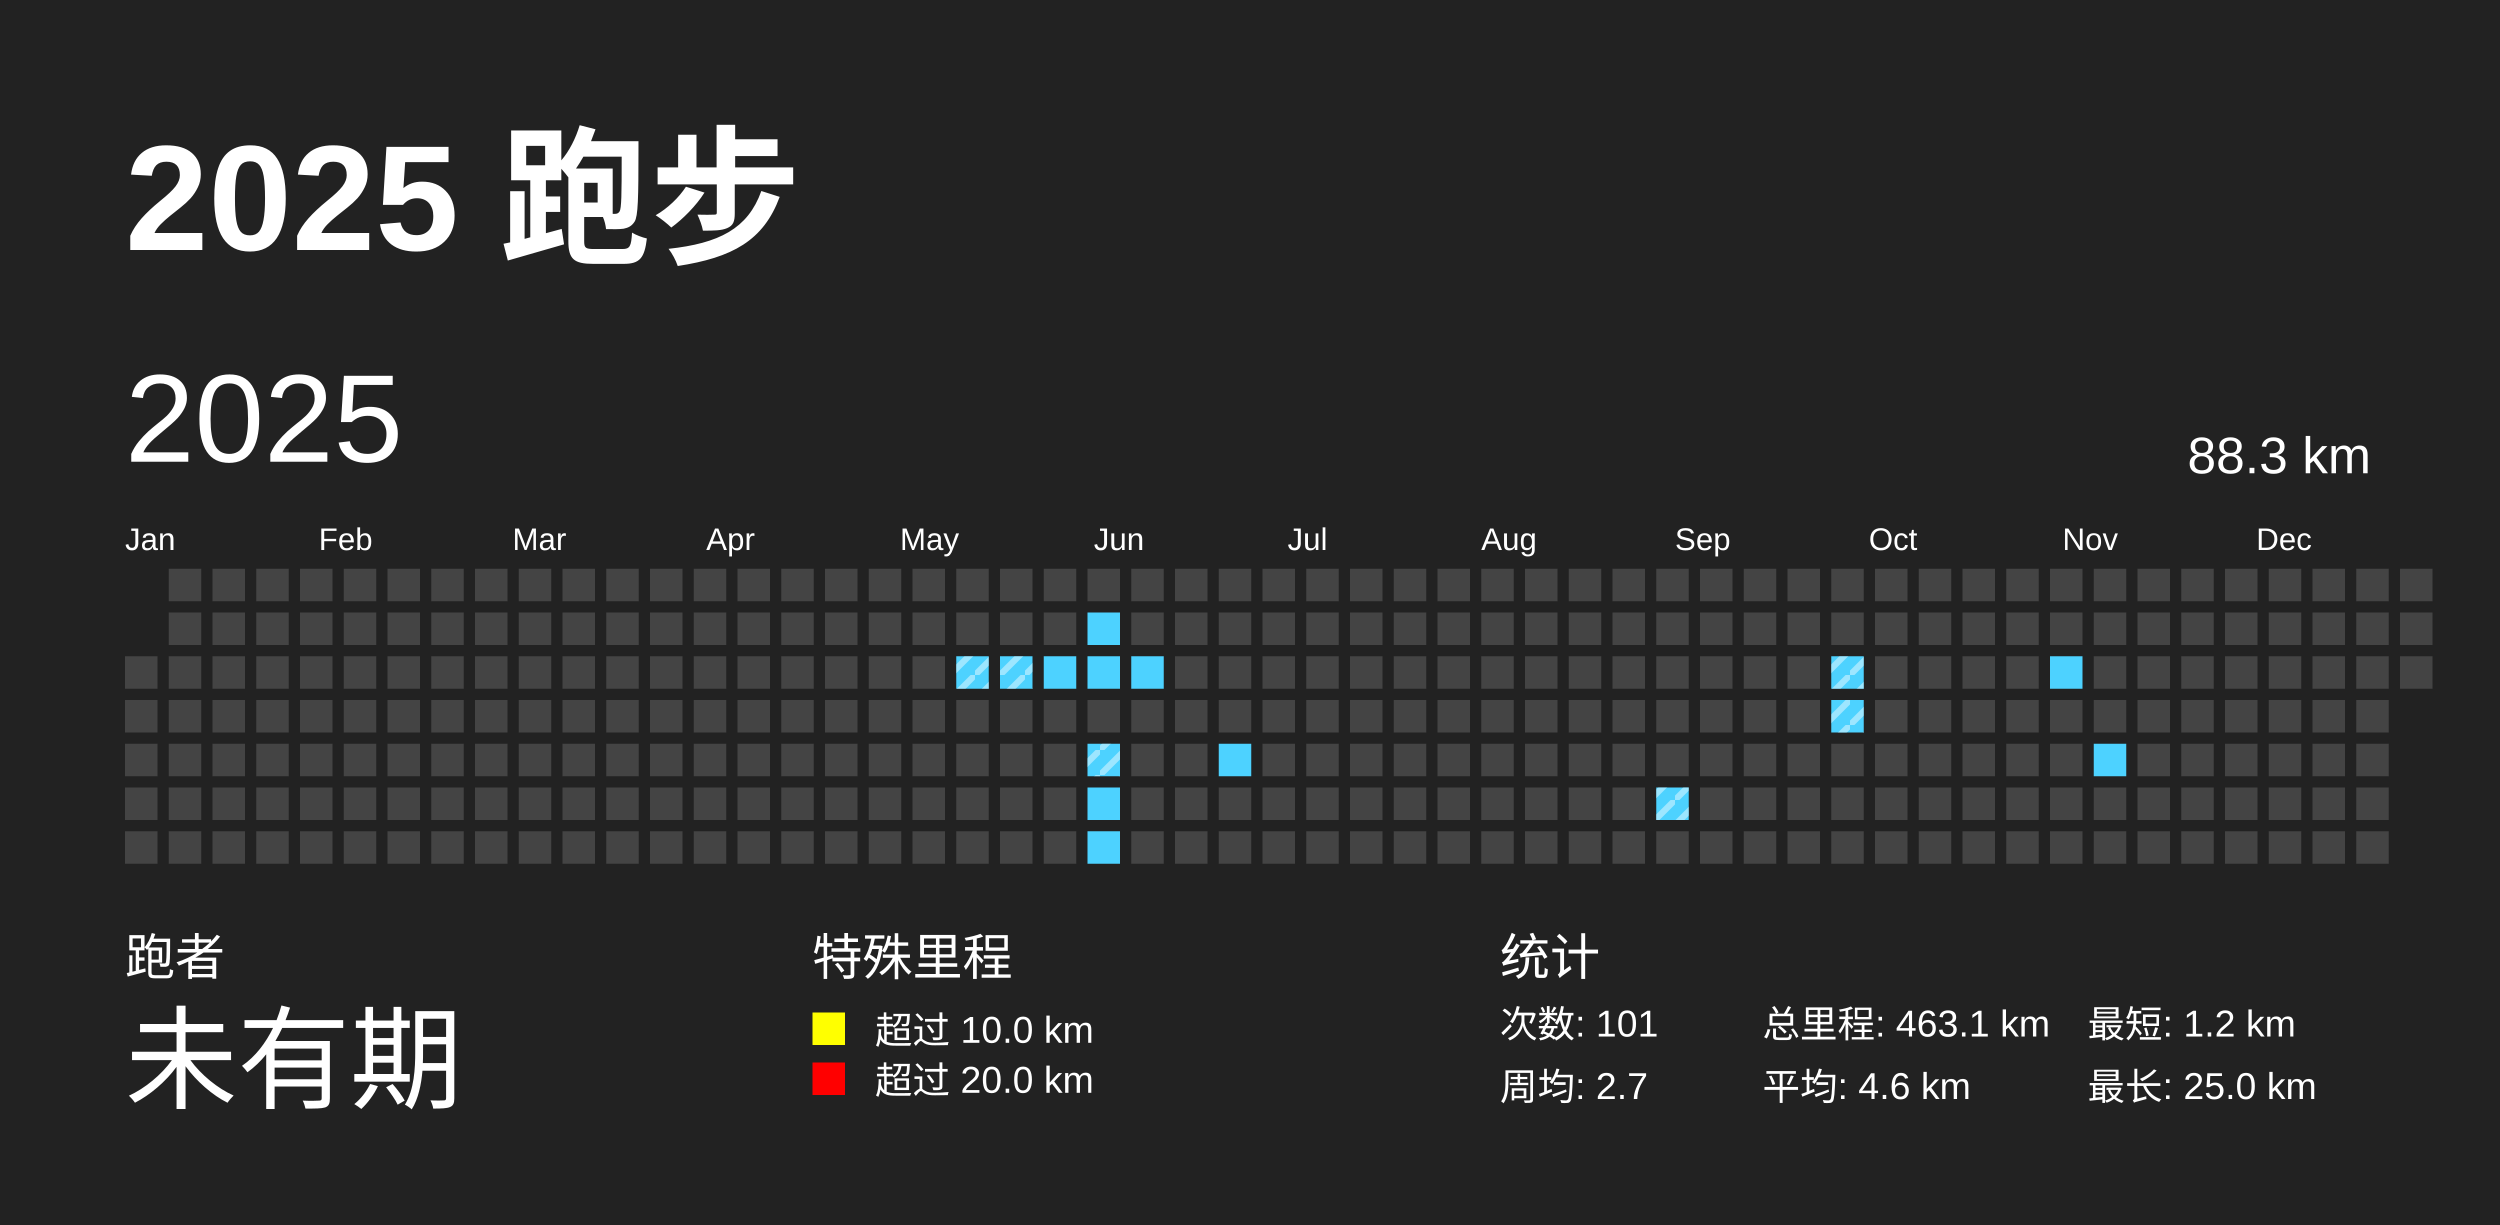
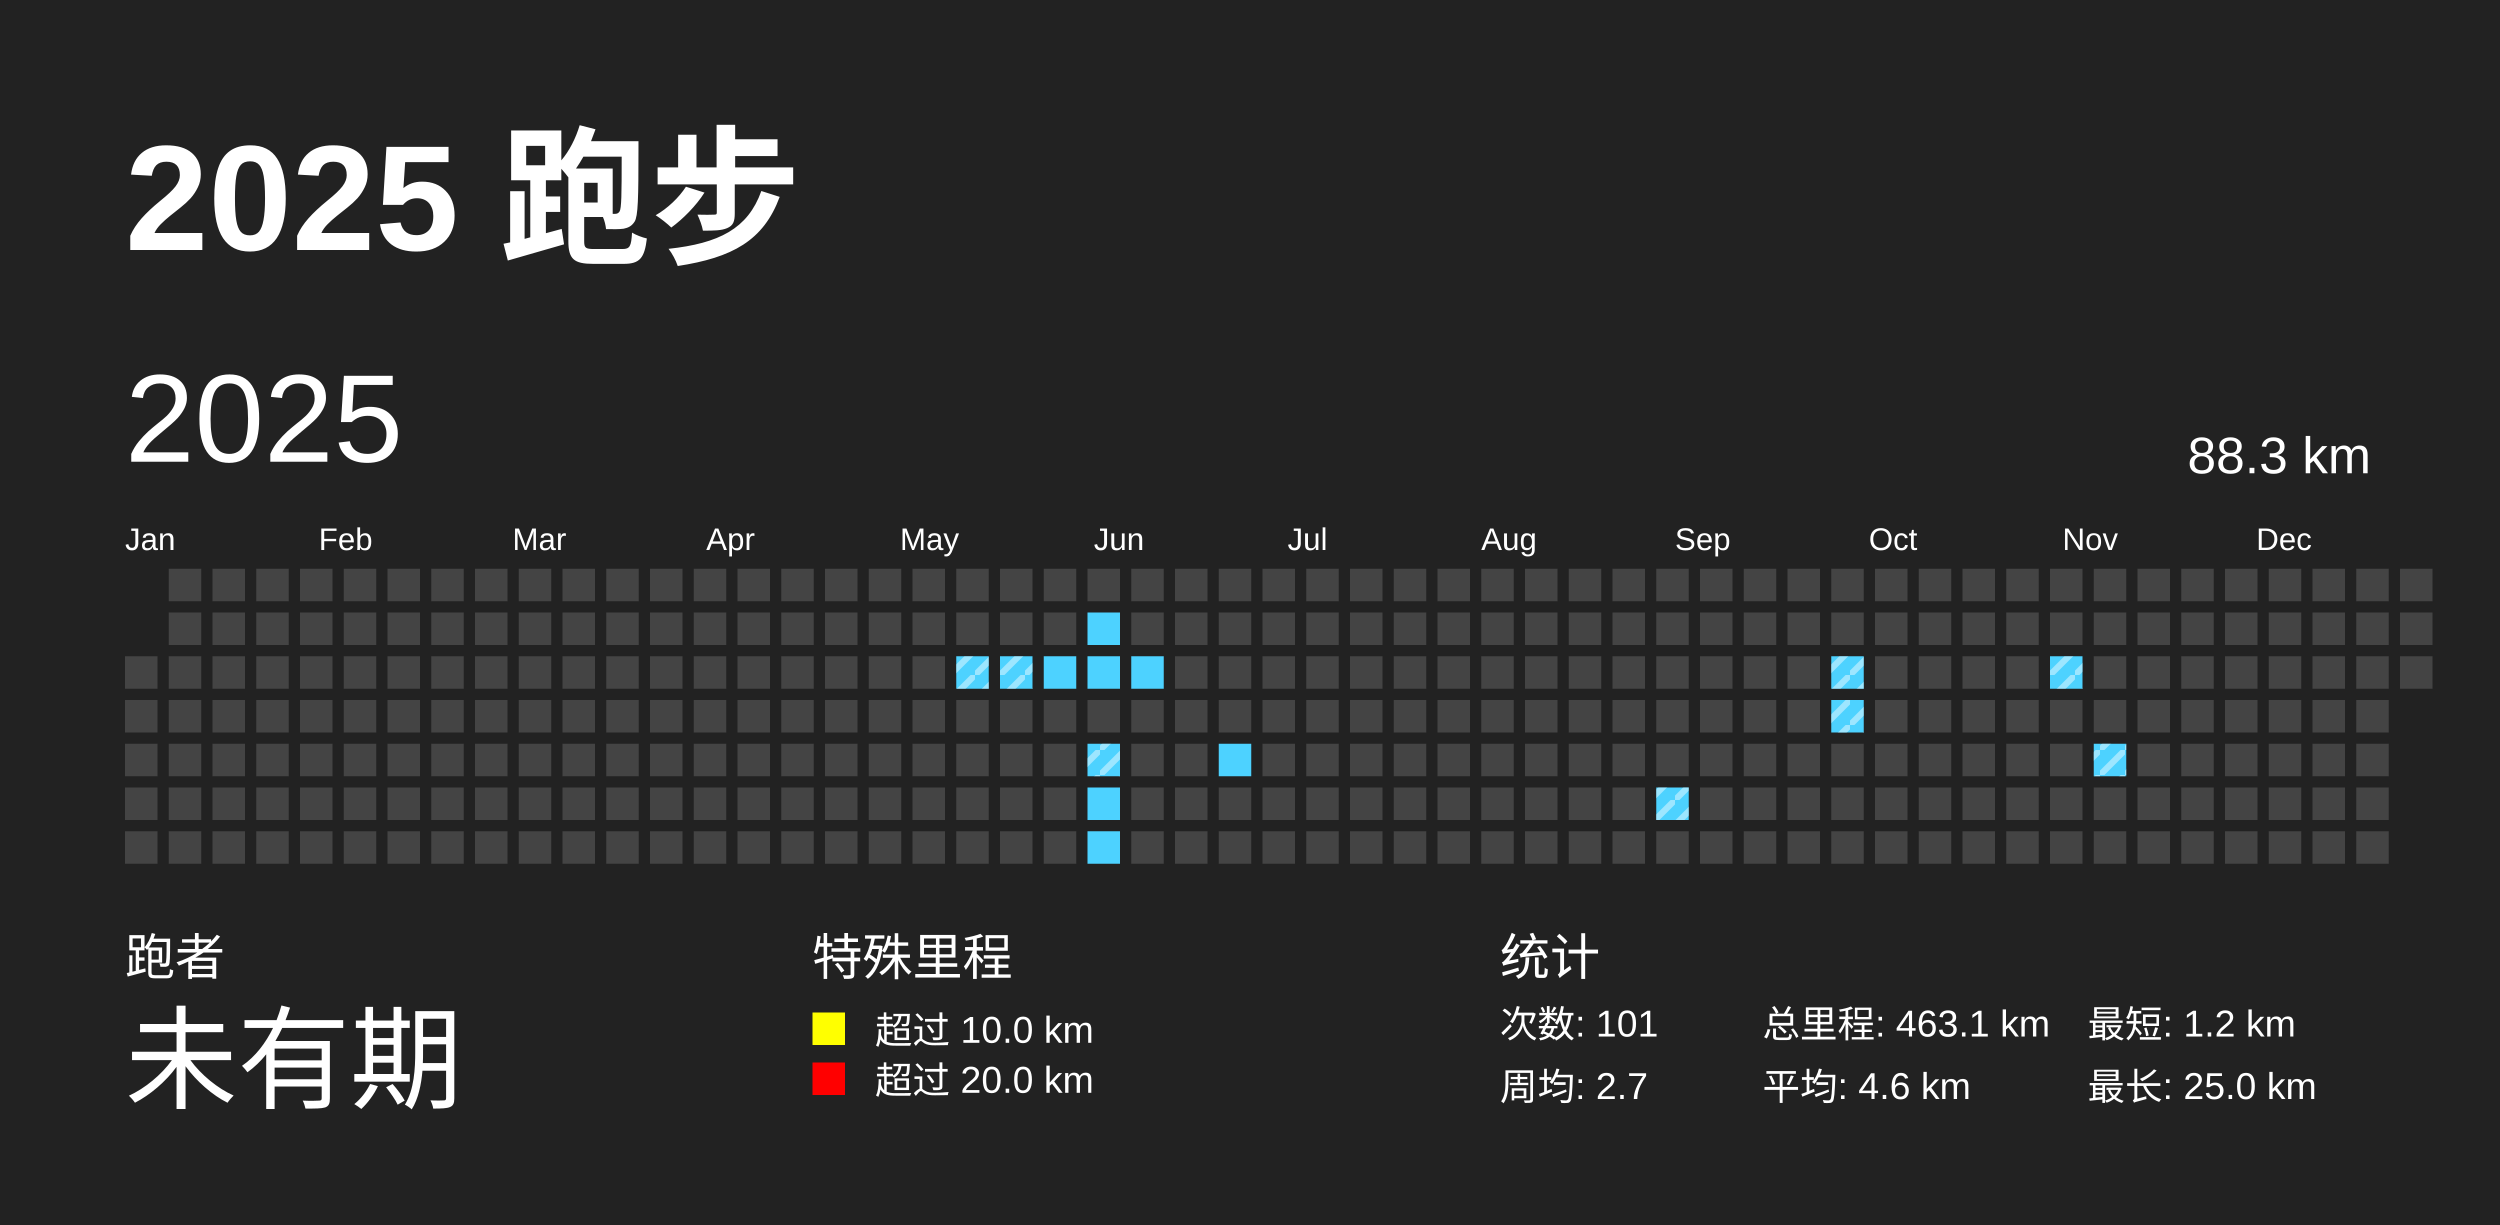
<svg xmlns="http://www.w3.org/2000/svg" baseProfile="full" height="98mm" version="1.1" viewBox="0,0,200,98" width="200mm">
  <defs>
    <pattern height="2" id="indoor-stripe" patternUnits="userSpaceOnUse" width="2">
      <line stroke="white" stroke-opacity="0.45" stroke-width="0.5" x1="0" x2="2" y1="2" y2="0" />
    </pattern>
  </defs>
  <rect fill="#222222" height="98" width="200" x="0" y="0" />
  <text fill="#FFFFFF" style="font-size:12px; font-family:Arial; font-weight:bold;" x="10" y="20">2025 跑步</text>
  <text fill="#FFFFFF" style="font-size:4px; font-family:Arial" x="10" y="78">跑者</text>
  <text fill="#FFFFFF" style="font-size:9px; font-family:Arial" x="10" y="88">未有期</text>
  <text fill="#FFFFFF" style="font-size:4px; font-family:Arial" x="65" y="78">特殊里程</text>
  <rect fill="yellow" height="2.6" width="2.6" x="65" y="81" />
  <text fill="#FFFFFF" style="font-size:3px; font-family:Arial" x="70" y="83.5">超过 10.0 km</text>
  <rect fill="red" height="2.6" width="2.6" x="65" y="85" />
  <text fill="#FFFFFF" style="font-size:3px; font-family:Arial" x="70" y="87.5">超过 20.0 km</text>
  <text fill="#FFFFFF" style="font-size:4px; font-family:Arial" x="120" y="78">统计</text>
  <text fill="#FFFFFF" style="font-size:3px; font-family:Arial" x="120" y="83">次数: 101</text>
  <text fill="#FFFFFF" style="font-size:3px; font-family:Arial" x="120" y="88">周均: 2.7</text>
  <text fill="#FFFFFF" style="font-size:3px; font-family:Arial" x="141" y="83">总里程: 463.1 km</text>
  <text fill="#FFFFFF" style="font-size:3px; font-family:Arial" x="141" y="88">平均: 4.6 km</text>
  <text fill="#FFFFFF" style="font-size:3px; font-family:Arial" x="167" y="83">最短: 1.2 km</text>
  <text fill="#FFFFFF" style="font-size:3px; font-family:Arial" x="167" y="88">最长: 25.0 km</text>
  <text dominant-baseline="hanging" fill="#FFFFFF" style="font-size:10.0px; font-family:Arial;" x="10" y="30">2025</text>
  <text dominant-baseline="hanging" fill="#FFFFFF" style="font-size:4.125px; font-family:Arial;" x="175" y="35">88.3 km</text>
  <text fill="#FFFFFF" style="font-size:2.5px; font-family:Arial" x="10.0" y="44">Jan</text>
  <text fill="#FFFFFF" style="font-size:2.5px; font-family:Arial" x="25.5" y="44">Feb</text>
  <text fill="#FFFFFF" style="font-size:2.5px; font-family:Arial" x="41.0" y="44">Mar</text>
  <text fill="#FFFFFF" style="font-size:2.5px; font-family:Arial" x="56.5" y="44">Apr</text>
  <text fill="#FFFFFF" style="font-size:2.5px; font-family:Arial" x="72.0" y="44">May</text>
  <text fill="#FFFFFF" style="font-size:2.5px; font-family:Arial" x="87.5" y="44">Jun</text>
  <text fill="#FFFFFF" style="font-size:2.5px; font-family:Arial" x="103.0" y="44">Jul</text>
  <text fill="#FFFFFF" style="font-size:2.5px; font-family:Arial" x="118.5" y="44">Aug</text>
  <text fill="#FFFFFF" style="font-size:2.5px; font-family:Arial" x="134.0" y="44">Sep</text>
  <text fill="#FFFFFF" style="font-size:2.5px; font-family:Arial" x="149.5" y="44">Oct</text>
  <text fill="#FFFFFF" style="font-size:2.5px; font-family:Arial" x="165.0" y="44">Nov</text>
  <text fill="#FFFFFF" style="font-size:2.5px; font-family:Arial" x="180.5" y="44">Dec</text>
  <rect fill="#444444" height="2.6" width="2.6" x="10.0" y="52.5" />
  <rect fill="#444444" height="2.6" width="2.6" x="10.0" y="56.0" />
  <rect fill="#444444" height="2.6" width="2.6" x="10.0" y="59.5" />
  <rect fill="#444444" height="2.6" width="2.6" x="10.0" y="63.0" />
  <rect fill="#444444" height="2.6" width="2.6" x="10.0" y="66.5" />
  <rect fill="#444444" height="2.6" width="2.6" x="13.5" y="45.5" />
  <rect fill="#444444" height="2.6" width="2.6" x="13.5" y="49.0" />
  <rect fill="#444444" height="2.6" width="2.6" x="13.5" y="52.5" />
  <rect fill="#444444" height="2.6" width="2.6" x="13.5" y="56.0" />
  <rect fill="#444444" height="2.6" width="2.6" x="13.5" y="59.5" />
  <rect fill="#444444" height="2.6" width="2.6" x="13.5" y="63.0" />
  <rect fill="#444444" height="2.6" width="2.6" x="13.5" y="66.5" />
  <rect fill="#444444" height="2.6" width="2.6" x="17.0" y="45.5" />
  <rect fill="#444444" height="2.6" width="2.6" x="17.0" y="49.0" />
  <rect fill="#444444" height="2.6" width="2.6" x="17.0" y="52.5" />
  <rect fill="#444444" height="2.6" width="2.6" x="17.0" y="56.0" />
  <rect fill="#444444" height="2.6" width="2.6" x="17.0" y="59.5" />
  <rect fill="#444444" height="2.6" width="2.6" x="17.0" y="63.0" />
  <rect fill="#444444" height="2.6" width="2.6" x="17.0" y="66.5" />
  <rect fill="#444444" height="2.6" width="2.6" x="20.5" y="45.5" />
  <rect fill="#444444" height="2.6" width="2.6" x="20.5" y="49.0" />
  <rect fill="#444444" height="2.6" width="2.6" x="20.5" y="52.5" />
  <rect fill="#444444" height="2.6" width="2.6" x="20.5" y="56.0" />
  <rect fill="#444444" height="2.6" width="2.6" x="20.5" y="59.5" />
  <rect fill="#444444" height="2.6" width="2.6" x="20.5" y="63.0" />
  <rect fill="#444444" height="2.6" width="2.6" x="20.5" y="66.5" />
  <rect fill="#444444" height="2.6" width="2.6" x="24.0" y="45.5" />
  <rect fill="#444444" height="2.6" width="2.6" x="24.0" y="49.0" />
  <rect fill="#444444" height="2.6" width="2.6" x="24.0" y="52.5" />
  <rect fill="#444444" height="2.6" width="2.6" x="24.0" y="56.0" />
  <rect fill="#444444" height="2.6" width="2.6" x="24.0" y="59.5" />
  <rect fill="#444444" height="2.6" width="2.6" x="24.0" y="63.0" />
  <rect fill="#444444" height="2.6" width="2.6" x="24.0" y="66.5" />
  <rect fill="#444444" height="2.6" width="2.6" x="27.5" y="45.5" />
  <rect fill="#444444" height="2.6" width="2.6" x="27.5" y="49.0" />
  <rect fill="#444444" height="2.6" width="2.6" x="27.5" y="52.5" />
  <rect fill="#444444" height="2.6" width="2.6" x="27.5" y="56.0" />
  <rect fill="#444444" height="2.6" width="2.6" x="27.5" y="59.5" />
  <rect fill="#444444" height="2.6" width="2.6" x="27.5" y="63.0" />
  <rect fill="#444444" height="2.6" width="2.6" x="27.5" y="66.5" />
  <rect fill="#444444" height="2.6" width="2.6" x="31.0" y="45.5" />
  <rect fill="#444444" height="2.6" width="2.6" x="31.0" y="49.0" />
  <rect fill="#444444" height="2.6" width="2.6" x="31.0" y="52.5" />
  <rect fill="#444444" height="2.6" width="2.6" x="31.0" y="56.0" />
  <rect fill="#444444" height="2.6" width="2.6" x="31.0" y="59.5" />
  <rect fill="#444444" height="2.6" width="2.6" x="31.0" y="63.0" />
  <rect fill="#444444" height="2.6" width="2.6" x="31.0" y="66.5" />
  <rect fill="#444444" height="2.6" width="2.6" x="34.5" y="45.5" />
  <rect fill="#444444" height="2.6" width="2.6" x="34.5" y="49.0" />
  <rect fill="#444444" height="2.6" width="2.6" x="34.5" y="52.5" />
  <rect fill="#444444" height="2.6" width="2.6" x="34.5" y="56.0" />
  <rect fill="#444444" height="2.6" width="2.6" x="34.5" y="59.5" />
  <rect fill="#444444" height="2.6" width="2.6" x="34.5" y="63.0" />
  <rect fill="#444444" height="2.6" width="2.6" x="34.5" y="66.5" />
  <rect fill="#444444" height="2.6" width="2.6" x="38.0" y="45.5" />
  <rect fill="#444444" height="2.6" width="2.6" x="38.0" y="49.0" />
  <rect fill="#444444" height="2.6" width="2.6" x="38.0" y="52.5" />
  <rect fill="#444444" height="2.6" width="2.6" x="38.0" y="56.0" />
  <rect fill="#444444" height="2.6" width="2.6" x="38.0" y="59.5" />
  <rect fill="#444444" height="2.6" width="2.6" x="38.0" y="63.0" />
  <rect fill="#444444" height="2.6" width="2.6" x="38.0" y="66.5" />
  <rect fill="#444444" height="2.6" width="2.6" x="41.5" y="45.5" />
  <rect fill="#444444" height="2.6" width="2.6" x="41.5" y="49.0" />
  <rect fill="#444444" height="2.6" width="2.6" x="41.5" y="52.5" />
  <rect fill="#444444" height="2.6" width="2.6" x="41.5" y="56.0" />
  <rect fill="#444444" height="2.6" width="2.6" x="41.5" y="59.5" />
  <rect fill="#444444" height="2.6" width="2.6" x="41.5" y="63.0" />
  <rect fill="#444444" height="2.6" width="2.6" x="41.5" y="66.5" />
  <rect fill="#444444" height="2.6" width="2.6" x="45.0" y="45.5" />
  <rect fill="#444444" height="2.6" width="2.6" x="45.0" y="49.0" />
  <rect fill="#444444" height="2.6" width="2.6" x="45.0" y="52.5" />
  <rect fill="#444444" height="2.6" width="2.6" x="45.0" y="56.0" />
  <rect fill="#444444" height="2.6" width="2.6" x="45.0" y="59.5" />
  <rect fill="#444444" height="2.6" width="2.6" x="45.0" y="63.0" />
  <rect fill="#444444" height="2.6" width="2.6" x="45.0" y="66.5" />
  <rect fill="#444444" height="2.6" width="2.6" x="48.5" y="45.5" />
  <rect fill="#444444" height="2.6" width="2.6" x="48.5" y="49.0" />
  <rect fill="#444444" height="2.6" width="2.6" x="48.5" y="52.5" />
  <rect fill="#444444" height="2.6" width="2.6" x="48.5" y="56.0" />
  <rect fill="#444444" height="2.6" width="2.6" x="48.5" y="59.5" />
  <rect fill="#444444" height="2.6" width="2.6" x="48.5" y="63.0" />
  <rect fill="#444444" height="2.6" width="2.6" x="48.5" y="66.5" />
  <rect fill="#444444" height="2.6" width="2.6" x="52.0" y="45.5" />
  <rect fill="#444444" height="2.6" width="2.6" x="52.0" y="49.0" />
  <rect fill="#444444" height="2.6" width="2.6" x="52.0" y="52.5" />
  <rect fill="#444444" height="2.6" width="2.6" x="52.0" y="56.0" />
  <rect fill="#444444" height="2.6" width="2.6" x="52.0" y="59.5" />
  <rect fill="#444444" height="2.6" width="2.6" x="52.0" y="63.0" />
  <rect fill="#444444" height="2.6" width="2.6" x="52.0" y="66.5" />
  <rect fill="#444444" height="2.6" width="2.6" x="55.5" y="45.5" />
  <rect fill="#444444" height="2.6" width="2.6" x="55.5" y="49.0" />
  <rect fill="#444444" height="2.6" width="2.6" x="55.5" y="52.5" />
  <rect fill="#444444" height="2.6" width="2.6" x="55.5" y="56.0" />
  <rect fill="#444444" height="2.6" width="2.6" x="55.5" y="59.5" />
  <rect fill="#444444" height="2.6" width="2.6" x="55.5" y="63.0" />
  <rect fill="#444444" height="2.6" width="2.6" x="55.5" y="66.5" />
  <rect fill="#444444" height="2.6" width="2.6" x="59.0" y="45.5" />
  <rect fill="#444444" height="2.6" width="2.6" x="59.0" y="49.0" />
  <rect fill="#444444" height="2.6" width="2.6" x="59.0" y="52.5" />
  <rect fill="#444444" height="2.6" width="2.6" x="59.0" y="56.0" />
  <rect fill="#444444" height="2.6" width="2.6" x="59.0" y="59.5" />
  <rect fill="#444444" height="2.6" width="2.6" x="59.0" y="63.0" />
  <rect fill="#444444" height="2.6" width="2.6" x="59.0" y="66.5" />
  <rect fill="#444444" height="2.6" width="2.6" x="62.5" y="45.5" />
  <rect fill="#444444" height="2.6" width="2.6" x="62.5" y="49.0" />
  <rect fill="#444444" height="2.6" width="2.6" x="62.5" y="52.5" />
  <rect fill="#444444" height="2.6" width="2.6" x="62.5" y="56.0" />
  <rect fill="#444444" height="2.6" width="2.6" x="62.5" y="59.5" />
  <rect fill="#444444" height="2.6" width="2.6" x="62.5" y="63.0" />
  <rect fill="#444444" height="2.6" width="2.6" x="62.5" y="66.5" />
  <rect fill="#444444" height="2.6" width="2.6" x="66.0" y="45.5" />
  <rect fill="#444444" height="2.6" width="2.6" x="66.0" y="49.0" />
  <rect fill="#444444" height="2.6" width="2.6" x="66.0" y="52.5" />
  <rect fill="#444444" height="2.6" width="2.6" x="66.0" y="56.0" />
  <rect fill="#444444" height="2.6" width="2.6" x="66.0" y="59.5" />
  <rect fill="#444444" height="2.6" width="2.6" x="66.0" y="63.0" />
  <rect fill="#444444" height="2.6" width="2.6" x="66.0" y="66.5" />
  <rect fill="#444444" height="2.6" width="2.6" x="69.5" y="45.5" />
  <rect fill="#444444" height="2.6" width="2.6" x="69.5" y="49.0" />
  <rect fill="#444444" height="2.6" width="2.6" x="69.5" y="52.5" />
  <rect fill="#444444" height="2.6" width="2.6" x="69.5" y="56.0" />
  <rect fill="#444444" height="2.6" width="2.6" x="69.5" y="59.5" />
  <rect fill="#444444" height="2.6" width="2.6" x="69.5" y="63.0" />
  <rect fill="#444444" height="2.6" width="2.6" x="69.5" y="66.5" />
  <rect fill="#444444" height="2.6" width="2.6" x="73.0" y="45.5" />
  <rect fill="#444444" height="2.6" width="2.6" x="73.0" y="49.0" />
  <rect fill="#444444" height="2.6" width="2.6" x="73.0" y="52.5" />
  <rect fill="#444444" height="2.6" width="2.6" x="73.0" y="56.0" />
  <rect fill="#444444" height="2.6" width="2.6" x="73.0" y="59.5" />
  <rect fill="#444444" height="2.6" width="2.6" x="73.0" y="63.0" />
  <rect fill="#444444" height="2.6" width="2.6" x="73.0" y="66.5" />
  <rect fill="#444444" height="2.6" width="2.6" x="76.5" y="45.5" />
  <rect fill="#444444" height="2.6" width="2.6" x="76.5" y="49.0" />
  <rect fill="#4DD2FF" height="2.6" width="2.6" x="76.5" y="52.5" />
  <rect fill="url(#indoor-stripe)" height="2.6" width="2.6" x="76.5" y="52.5" />
  <rect fill="#444444" height="2.6" width="2.6" x="76.5" y="56.0" />
  <rect fill="#444444" height="2.6" width="2.6" x="76.5" y="59.5" />
  <rect fill="#444444" height="2.6" width="2.6" x="76.5" y="63.0" />
  <rect fill="#444444" height="2.6" width="2.6" x="76.5" y="66.5" />
  <rect fill="#444444" height="2.6" width="2.6" x="80.0" y="45.5" />
  <rect fill="#444444" height="2.6" width="2.6" x="80.0" y="49.0" />
  <rect fill="#4DD2FF" height="2.6" width="2.6" x="80.0" y="52.5" />
  <rect fill="url(#indoor-stripe)" height="2.6" width="2.6" x="80.0" y="52.5" />
  <rect fill="#444444" height="2.6" width="2.6" x="80.0" y="56.0" />
  <rect fill="#444444" height="2.6" width="2.6" x="80.0" y="59.5" />
  <rect fill="#444444" height="2.6" width="2.6" x="80.0" y="63.0" />
  <rect fill="#444444" height="2.6" width="2.6" x="80.0" y="66.5" />
  <rect fill="#444444" height="2.6" width="2.6" x="83.5" y="45.5" />
  <rect fill="#444444" height="2.6" width="2.6" x="83.5" y="49.0" />
  <rect fill="#4DD2FF" height="2.6" width="2.6" x="83.5" y="52.5" />
  <rect fill="#444444" height="2.6" width="2.6" x="83.5" y="56.0" />
  <rect fill="#444444" height="2.6" width="2.6" x="83.5" y="59.5" />
  <rect fill="#444444" height="2.6" width="2.6" x="83.5" y="63.0" />
  <rect fill="#444444" height="2.6" width="2.6" x="83.5" y="66.5" />
  <rect fill="#444444" height="2.6" width="2.6" x="87.0" y="45.5" />
  <rect fill="#4DD2FF" height="2.6" width="2.6" x="87.0" y="49.0" />
  <rect fill="#4DD2FF" height="2.6" width="2.6" x="87.0" y="52.5" />
  <rect fill="#444444" height="2.6" width="2.6" x="87.0" y="56.0" />
  <rect fill="#4DD2FF" height="2.6" width="2.6" x="87.0" y="59.5" />
  <rect fill="url(#indoor-stripe)" height="2.6" width="2.6" x="87.0" y="59.5" />
  <rect fill="#4DD2FF" height="2.6" width="2.6" x="87.0" y="63.0" />
  <rect fill="#4DD2FF" height="2.6" width="2.6" x="87.0" y="66.5" />
  <rect fill="#444444" height="2.6" width="2.6" x="90.5" y="45.5" />
  <rect fill="#444444" height="2.6" width="2.6" x="90.5" y="49.0" />
  <rect fill="#4DD2FF" height="2.6" width="2.6" x="90.5" y="52.5" />
  <rect fill="#444444" height="2.6" width="2.6" x="90.5" y="56.0" />
  <rect fill="#444444" height="2.6" width="2.6" x="90.5" y="59.5" />
  <rect fill="#444444" height="2.6" width="2.6" x="90.5" y="63.0" />
  <rect fill="#444444" height="2.6" width="2.6" x="90.5" y="66.5" />
  <rect fill="#444444" height="2.6" width="2.6" x="94.0" y="45.5" />
  <rect fill="#444444" height="2.6" width="2.6" x="94.0" y="49.0" />
  <rect fill="#444444" height="2.6" width="2.6" x="94.0" y="52.5" />
  <rect fill="#444444" height="2.6" width="2.6" x="94.0" y="56.0" />
  <rect fill="#444444" height="2.6" width="2.6" x="94.0" y="59.5" />
  <rect fill="#444444" height="2.6" width="2.6" x="94.0" y="63.0" />
  <rect fill="#444444" height="2.6" width="2.6" x="94.0" y="66.5" />
  <rect fill="#444444" height="2.6" width="2.6" x="97.5" y="45.5" />
  <rect fill="#444444" height="2.6" width="2.6" x="97.5" y="49.0" />
  <rect fill="#444444" height="2.6" width="2.6" x="97.5" y="52.5" />
  <rect fill="#444444" height="2.6" width="2.6" x="97.5" y="56.0" />
  <rect fill="#4DD2FF" height="2.6" width="2.6" x="97.5" y="59.5" />
  <rect fill="#444444" height="2.6" width="2.6" x="97.5" y="63.0" />
  <rect fill="#444444" height="2.6" width="2.6" x="97.5" y="66.5" />
  <rect fill="#444444" height="2.6" width="2.6" x="101.0" y="45.5" />
  <rect fill="#444444" height="2.6" width="2.6" x="101.0" y="49.0" />
  <rect fill="#444444" height="2.6" width="2.6" x="101.0" y="52.5" />
  <rect fill="#444444" height="2.6" width="2.6" x="101.0" y="56.0" />
  <rect fill="#444444" height="2.6" width="2.6" x="101.0" y="59.5" />
  <rect fill="#444444" height="2.6" width="2.6" x="101.0" y="63.0" />
  <rect fill="#444444" height="2.6" width="2.6" x="101.0" y="66.5" />
  <rect fill="#444444" height="2.6" width="2.6" x="104.5" y="45.5" />
  <rect fill="#444444" height="2.6" width="2.6" x="104.5" y="49.0" />
  <rect fill="#444444" height="2.6" width="2.6" x="104.5" y="52.5" />
  <rect fill="#444444" height="2.6" width="2.6" x="104.5" y="56.0" />
  <rect fill="#444444" height="2.6" width="2.6" x="104.5" y="59.5" />
  <rect fill="#444444" height="2.6" width="2.6" x="104.5" y="63.0" />
  <rect fill="#444444" height="2.6" width="2.6" x="104.5" y="66.5" />
  <rect fill="#444444" height="2.6" width="2.6" x="108.0" y="45.5" />
  <rect fill="#444444" height="2.6" width="2.6" x="108.0" y="49.0" />
  <rect fill="#444444" height="2.6" width="2.6" x="108.0" y="52.5" />
  <rect fill="#444444" height="2.6" width="2.6" x="108.0" y="56.0" />
  <rect fill="#444444" height="2.6" width="2.6" x="108.0" y="59.5" />
  <rect fill="#444444" height="2.6" width="2.6" x="108.0" y="63.0" />
  <rect fill="#444444" height="2.6" width="2.6" x="108.0" y="66.5" />
  <rect fill="#444444" height="2.6" width="2.6" x="111.5" y="45.5" />
  <rect fill="#444444" height="2.6" width="2.6" x="111.5" y="49.0" />
  <rect fill="#444444" height="2.6" width="2.6" x="111.5" y="52.5" />
  <rect fill="#444444" height="2.6" width="2.6" x="111.5" y="56.0" />
  <rect fill="#444444" height="2.6" width="2.6" x="111.5" y="59.5" />
  <rect fill="#444444" height="2.6" width="2.6" x="111.5" y="63.0" />
  <rect fill="#444444" height="2.6" width="2.6" x="111.5" y="66.5" />
  <rect fill="#444444" height="2.6" width="2.6" x="115.0" y="45.5" />
  <rect fill="#444444" height="2.6" width="2.6" x="115.0" y="49.0" />
  <rect fill="#444444" height="2.6" width="2.6" x="115.0" y="52.5" />
  <rect fill="#444444" height="2.6" width="2.6" x="115.0" y="56.0" />
  <rect fill="#444444" height="2.6" width="2.6" x="115.0" y="59.5" />
  <rect fill="#444444" height="2.6" width="2.6" x="115.0" y="63.0" />
  <rect fill="#444444" height="2.6" width="2.6" x="115.0" y="66.5" />
  <rect fill="#444444" height="2.6" width="2.6" x="118.5" y="45.5" />
  <rect fill="#444444" height="2.6" width="2.6" x="118.5" y="49.0" />
  <rect fill="#444444" height="2.6" width="2.6" x="118.5" y="52.5" />
  <rect fill="#444444" height="2.6" width="2.6" x="118.5" y="56.0" />
  <rect fill="#444444" height="2.6" width="2.6" x="118.5" y="59.5" />
  <rect fill="#444444" height="2.6" width="2.6" x="118.5" y="63.0" />
  <rect fill="#444444" height="2.6" width="2.6" x="118.5" y="66.5" />
  <rect fill="#444444" height="2.6" width="2.6" x="122.0" y="45.5" />
  <rect fill="#444444" height="2.6" width="2.6" x="122.0" y="49.0" />
  <rect fill="#444444" height="2.6" width="2.6" x="122.0" y="52.5" />
  <rect fill="#444444" height="2.6" width="2.6" x="122.0" y="56.0" />
  <rect fill="#444444" height="2.6" width="2.6" x="122.0" y="59.5" />
  <rect fill="#444444" height="2.6" width="2.6" x="122.0" y="63.0" />
  <rect fill="#444444" height="2.6" width="2.6" x="122.0" y="66.5" />
  <rect fill="#444444" height="2.6" width="2.6" x="125.5" y="45.5" />
  <rect fill="#444444" height="2.6" width="2.6" x="125.5" y="49.0" />
  <rect fill="#444444" height="2.6" width="2.6" x="125.5" y="52.5" />
  <rect fill="#444444" height="2.6" width="2.6" x="125.5" y="56.0" />
  <rect fill="#444444" height="2.6" width="2.6" x="125.5" y="59.5" />
  <rect fill="#444444" height="2.6" width="2.6" x="125.5" y="63.0" />
  <rect fill="#444444" height="2.6" width="2.6" x="125.5" y="66.5" />
  <rect fill="#444444" height="2.6" width="2.6" x="129.0" y="45.5" />
  <rect fill="#444444" height="2.6" width="2.6" x="129.0" y="49.0" />
  <rect fill="#444444" height="2.6" width="2.6" x="129.0" y="52.5" />
  <rect fill="#444444" height="2.6" width="2.6" x="129.0" y="56.0" />
  <rect fill="#444444" height="2.6" width="2.6" x="129.0" y="59.5" />
  <rect fill="#444444" height="2.6" width="2.6" x="129.0" y="63.0" />
  <rect fill="#444444" height="2.6" width="2.6" x="129.0" y="66.5" />
  <rect fill="#444444" height="2.6" width="2.6" x="132.5" y="45.5" />
  <rect fill="#444444" height="2.6" width="2.6" x="132.5" y="49.0" />
  <rect fill="#444444" height="2.6" width="2.6" x="132.5" y="52.5" />
  <rect fill="#444444" height="2.6" width="2.6" x="132.5" y="56.0" />
  <rect fill="#444444" height="2.6" width="2.6" x="132.5" y="59.5" />
  <rect fill="#4DD2FF" height="2.6" width="2.6" x="132.5" y="63.0" />
  <rect fill="url(#indoor-stripe)" height="2.6" width="2.6" x="132.5" y="63.0" />
  <rect fill="#444444" height="2.6" width="2.6" x="132.5" y="66.5" />
  <rect fill="#444444" height="2.6" width="2.6" x="136.0" y="45.5" />
  <rect fill="#444444" height="2.6" width="2.6" x="136.0" y="49.0" />
  <rect fill="#444444" height="2.6" width="2.6" x="136.0" y="52.5" />
  <rect fill="#444444" height="2.6" width="2.6" x="136.0" y="56.0" />
  <rect fill="#444444" height="2.6" width="2.6" x="136.0" y="59.5" />
  <rect fill="#444444" height="2.6" width="2.6" x="136.0" y="63.0" />
  <rect fill="#444444" height="2.6" width="2.6" x="136.0" y="66.5" />
  <rect fill="#444444" height="2.6" width="2.6" x="139.5" y="45.5" />
  <rect fill="#444444" height="2.6" width="2.6" x="139.5" y="49.0" />
  <rect fill="#444444" height="2.6" width="2.6" x="139.5" y="52.5" />
  <rect fill="#444444" height="2.6" width="2.6" x="139.5" y="56.0" />
  <rect fill="#444444" height="2.6" width="2.6" x="139.5" y="59.5" />
  <rect fill="#444444" height="2.6" width="2.6" x="139.5" y="63.0" />
  <rect fill="#444444" height="2.6" width="2.6" x="139.5" y="66.5" />
  <rect fill="#444444" height="2.6" width="2.6" x="143.0" y="45.5" />
  <rect fill="#444444" height="2.6" width="2.6" x="143.0" y="49.0" />
  <rect fill="#444444" height="2.6" width="2.6" x="143.0" y="52.5" />
  <rect fill="#444444" height="2.6" width="2.6" x="143.0" y="56.0" />
  <rect fill="#444444" height="2.6" width="2.6" x="143.0" y="59.5" />
  <rect fill="#444444" height="2.6" width="2.6" x="143.0" y="63.0" />
  <rect fill="#444444" height="2.6" width="2.6" x="143.0" y="66.5" />
  <rect fill="#444444" height="2.6" width="2.6" x="146.5" y="45.5" />
  <rect fill="#444444" height="2.6" width="2.6" x="146.5" y="49.0" />
  <rect fill="#4DD2FF" height="2.6" width="2.6" x="146.5" y="52.5" />
  <rect fill="url(#indoor-stripe)" height="2.6" width="2.6" x="146.5" y="52.5" />
  <rect fill="#4DD2FF" height="2.6" width="2.6" x="146.5" y="56.0" />
  <rect fill="url(#indoor-stripe)" height="2.6" width="2.6" x="146.5" y="56.0" />
  <rect fill="#444444" height="2.6" width="2.6" x="146.5" y="59.5" />
  <rect fill="#444444" height="2.6" width="2.6" x="146.5" y="63.0" />
  <rect fill="#444444" height="2.6" width="2.6" x="146.5" y="66.5" />
  <rect fill="#444444" height="2.6" width="2.6" x="150.0" y="45.5" />
  <rect fill="#444444" height="2.6" width="2.6" x="150.0" y="49.0" />
  <rect fill="#444444" height="2.6" width="2.6" x="150.0" y="52.5" />
  <rect fill="#444444" height="2.6" width="2.6" x="150.0" y="56.0" />
  <rect fill="#444444" height="2.6" width="2.6" x="150.0" y="59.5" />
  <rect fill="#444444" height="2.6" width="2.6" x="150.0" y="63.0" />
  <rect fill="#444444" height="2.6" width="2.6" x="150.0" y="66.5" />
  <rect fill="#444444" height="2.6" width="2.6" x="153.5" y="45.5" />
  <rect fill="#444444" height="2.6" width="2.6" x="153.5" y="49.0" />
  <rect fill="#444444" height="2.6" width="2.6" x="153.5" y="52.5" />
  <rect fill="#444444" height="2.6" width="2.6" x="153.5" y="56.0" />
  <rect fill="#444444" height="2.6" width="2.6" x="153.5" y="59.5" />
  <rect fill="#444444" height="2.6" width="2.6" x="153.5" y="63.0" />
  <rect fill="#444444" height="2.6" width="2.6" x="153.5" y="66.5" />
  <rect fill="#444444" height="2.6" width="2.6" x="157.0" y="45.5" />
  <rect fill="#444444" height="2.6" width="2.6" x="157.0" y="49.0" />
  <rect fill="#444444" height="2.6" width="2.6" x="157.0" y="52.5" />
  <rect fill="#444444" height="2.6" width="2.6" x="157.0" y="56.0" />
  <rect fill="#444444" height="2.6" width="2.6" x="157.0" y="59.5" />
  <rect fill="#444444" height="2.6" width="2.6" x="157.0" y="63.0" />
  <rect fill="#444444" height="2.6" width="2.6" x="157.0" y="66.5" />
  <rect fill="#444444" height="2.6" width="2.6" x="160.5" y="45.5" />
  <rect fill="#444444" height="2.6" width="2.6" x="160.5" y="49.0" />
  <rect fill="#444444" height="2.6" width="2.6" x="160.5" y="52.5" />
  <rect fill="#444444" height="2.6" width="2.6" x="160.5" y="56.0" />
  <rect fill="#444444" height="2.6" width="2.6" x="160.5" y="59.5" />
  <rect fill="#444444" height="2.6" width="2.6" x="160.5" y="63.0" />
  <rect fill="#444444" height="2.6" width="2.6" x="160.5" y="66.5" />
  <rect fill="#444444" height="2.6" width="2.6" x="164.0" y="45.5" />
  <rect fill="#444444" height="2.6" width="2.6" x="164.0" y="49.0" />
  <rect fill="#4DD2FF" height="2.6" width="2.6" x="164.0" y="52.5" />
+   <rect fill="url(#indoor-stripe)" height="2.6" width="2.6" x="164.0" y="52.5" />
  <rect fill="#444444" height="2.6" width="2.6" x="164.0" y="56.0" />
  <rect fill="#444444" height="2.6" width="2.6" x="164.0" y="59.5" />
  <rect fill="#444444" height="2.6" width="2.6" x="164.0" y="63.0" />
  <rect fill="#444444" height="2.6" width="2.6" x="164.0" y="66.5" />
  <rect fill="#444444" height="2.6" width="2.6" x="167.5" y="45.5" />
  <rect fill="#444444" height="2.6" width="2.6" x="167.5" y="49.0" />
  <rect fill="#444444" height="2.6" width="2.6" x="167.5" y="52.5" />
  <rect fill="#444444" height="2.6" width="2.6" x="167.5" y="56.0" />
  <rect fill="#4DD2FF" height="2.6" width="2.6" x="167.5" y="59.5" />
+   <rect fill="url(#indoor-stripe)" height="2.6" width="2.6" x="167.5" y="59.5" />
  <rect fill="#444444" height="2.6" width="2.6" x="167.5" y="63.0" />
  <rect fill="#444444" height="2.6" width="2.6" x="167.5" y="66.5" />
  <rect fill="#444444" height="2.6" width="2.6" x="171.0" y="45.5" />
  <rect fill="#444444" height="2.6" width="2.6" x="171.0" y="49.0" />
  <rect fill="#444444" height="2.6" width="2.6" x="171.0" y="52.5" />
  <rect fill="#444444" height="2.6" width="2.6" x="171.0" y="56.0" />
  <rect fill="#444444" height="2.6" width="2.6" x="171.0" y="59.5" />
  <rect fill="#444444" height="2.6" width="2.6" x="171.0" y="63.0" />
  <rect fill="#444444" height="2.6" width="2.6" x="171.0" y="66.5" />
  <rect fill="#444444" height="2.6" width="2.6" x="174.5" y="45.5" />
  <rect fill="#444444" height="2.6" width="2.6" x="174.5" y="49.0" />
  <rect fill="#444444" height="2.6" width="2.6" x="174.5" y="52.5" />
  <rect fill="#444444" height="2.6" width="2.6" x="174.5" y="56.0" />
  <rect fill="#444444" height="2.6" width="2.6" x="174.5" y="59.5" />
  <rect fill="#444444" height="2.6" width="2.6" x="174.5" y="63.0" />
  <rect fill="#444444" height="2.6" width="2.6" x="174.5" y="66.5" />
  <rect fill="#444444" height="2.6" width="2.6" x="178.0" y="45.5" />
  <rect fill="#444444" height="2.6" width="2.6" x="178.0" y="49.0" />
  <rect fill="#444444" height="2.6" width="2.6" x="178.0" y="52.5" />
  <rect fill="#444444" height="2.6" width="2.6" x="178.0" y="56.0" />
  <rect fill="#444444" height="2.6" width="2.6" x="178.0" y="59.5" />
  <rect fill="#444444" height="2.6" width="2.6" x="178.0" y="63.0" />
  <rect fill="#444444" height="2.6" width="2.6" x="178.0" y="66.5" />
  <rect fill="#444444" height="2.6" width="2.6" x="181.5" y="45.5" />
  <rect fill="#444444" height="2.6" width="2.6" x="181.5" y="49.0" />
  <rect fill="#444444" height="2.6" width="2.6" x="181.5" y="52.5" />
  <rect fill="#444444" height="2.6" width="2.6" x="181.5" y="56.0" />
  <rect fill="#444444" height="2.6" width="2.6" x="181.5" y="59.5" />
  <rect fill="#444444" height="2.6" width="2.6" x="181.5" y="63.0" />
  <rect fill="#444444" height="2.6" width="2.6" x="181.5" y="66.5" />
  <rect fill="#444444" height="2.6" width="2.6" x="185.0" y="45.5" />
  <rect fill="#444444" height="2.6" width="2.6" x="185.0" y="49.0" />
  <rect fill="#444444" height="2.6" width="2.6" x="185.0" y="52.5" />
  <rect fill="#444444" height="2.6" width="2.6" x="185.0" y="56.0" />
  <rect fill="#444444" height="2.6" width="2.6" x="185.0" y="59.5" />
  <rect fill="#444444" height="2.6" width="2.6" x="185.0" y="63.0" />
  <rect fill="#444444" height="2.6" width="2.6" x="185.0" y="66.5" />
  <rect fill="#444444" height="2.6" width="2.6" x="188.5" y="45.5" />
  <rect fill="#444444" height="2.6" width="2.6" x="188.5" y="49.0" />
  <rect fill="#444444" height="2.6" width="2.6" x="188.5" y="52.5" />
  <rect fill="#444444" height="2.6" width="2.6" x="188.5" y="56.0" />
  <rect fill="#444444" height="2.6" width="2.6" x="188.5" y="59.5" />
  <rect fill="#444444" height="2.6" width="2.6" x="188.5" y="63.0" />
  <rect fill="#444444" height="2.6" width="2.6" x="188.5" y="66.5" />
  <rect fill="#444444" height="2.6" width="2.6" x="192.0" y="45.5" />
  <rect fill="#444444" height="2.6" width="2.6" x="192.0" y="49.0" />
  <rect fill="#444444" height="2.6" width="2.6" x="192.0" y="52.5" />
</svg>
